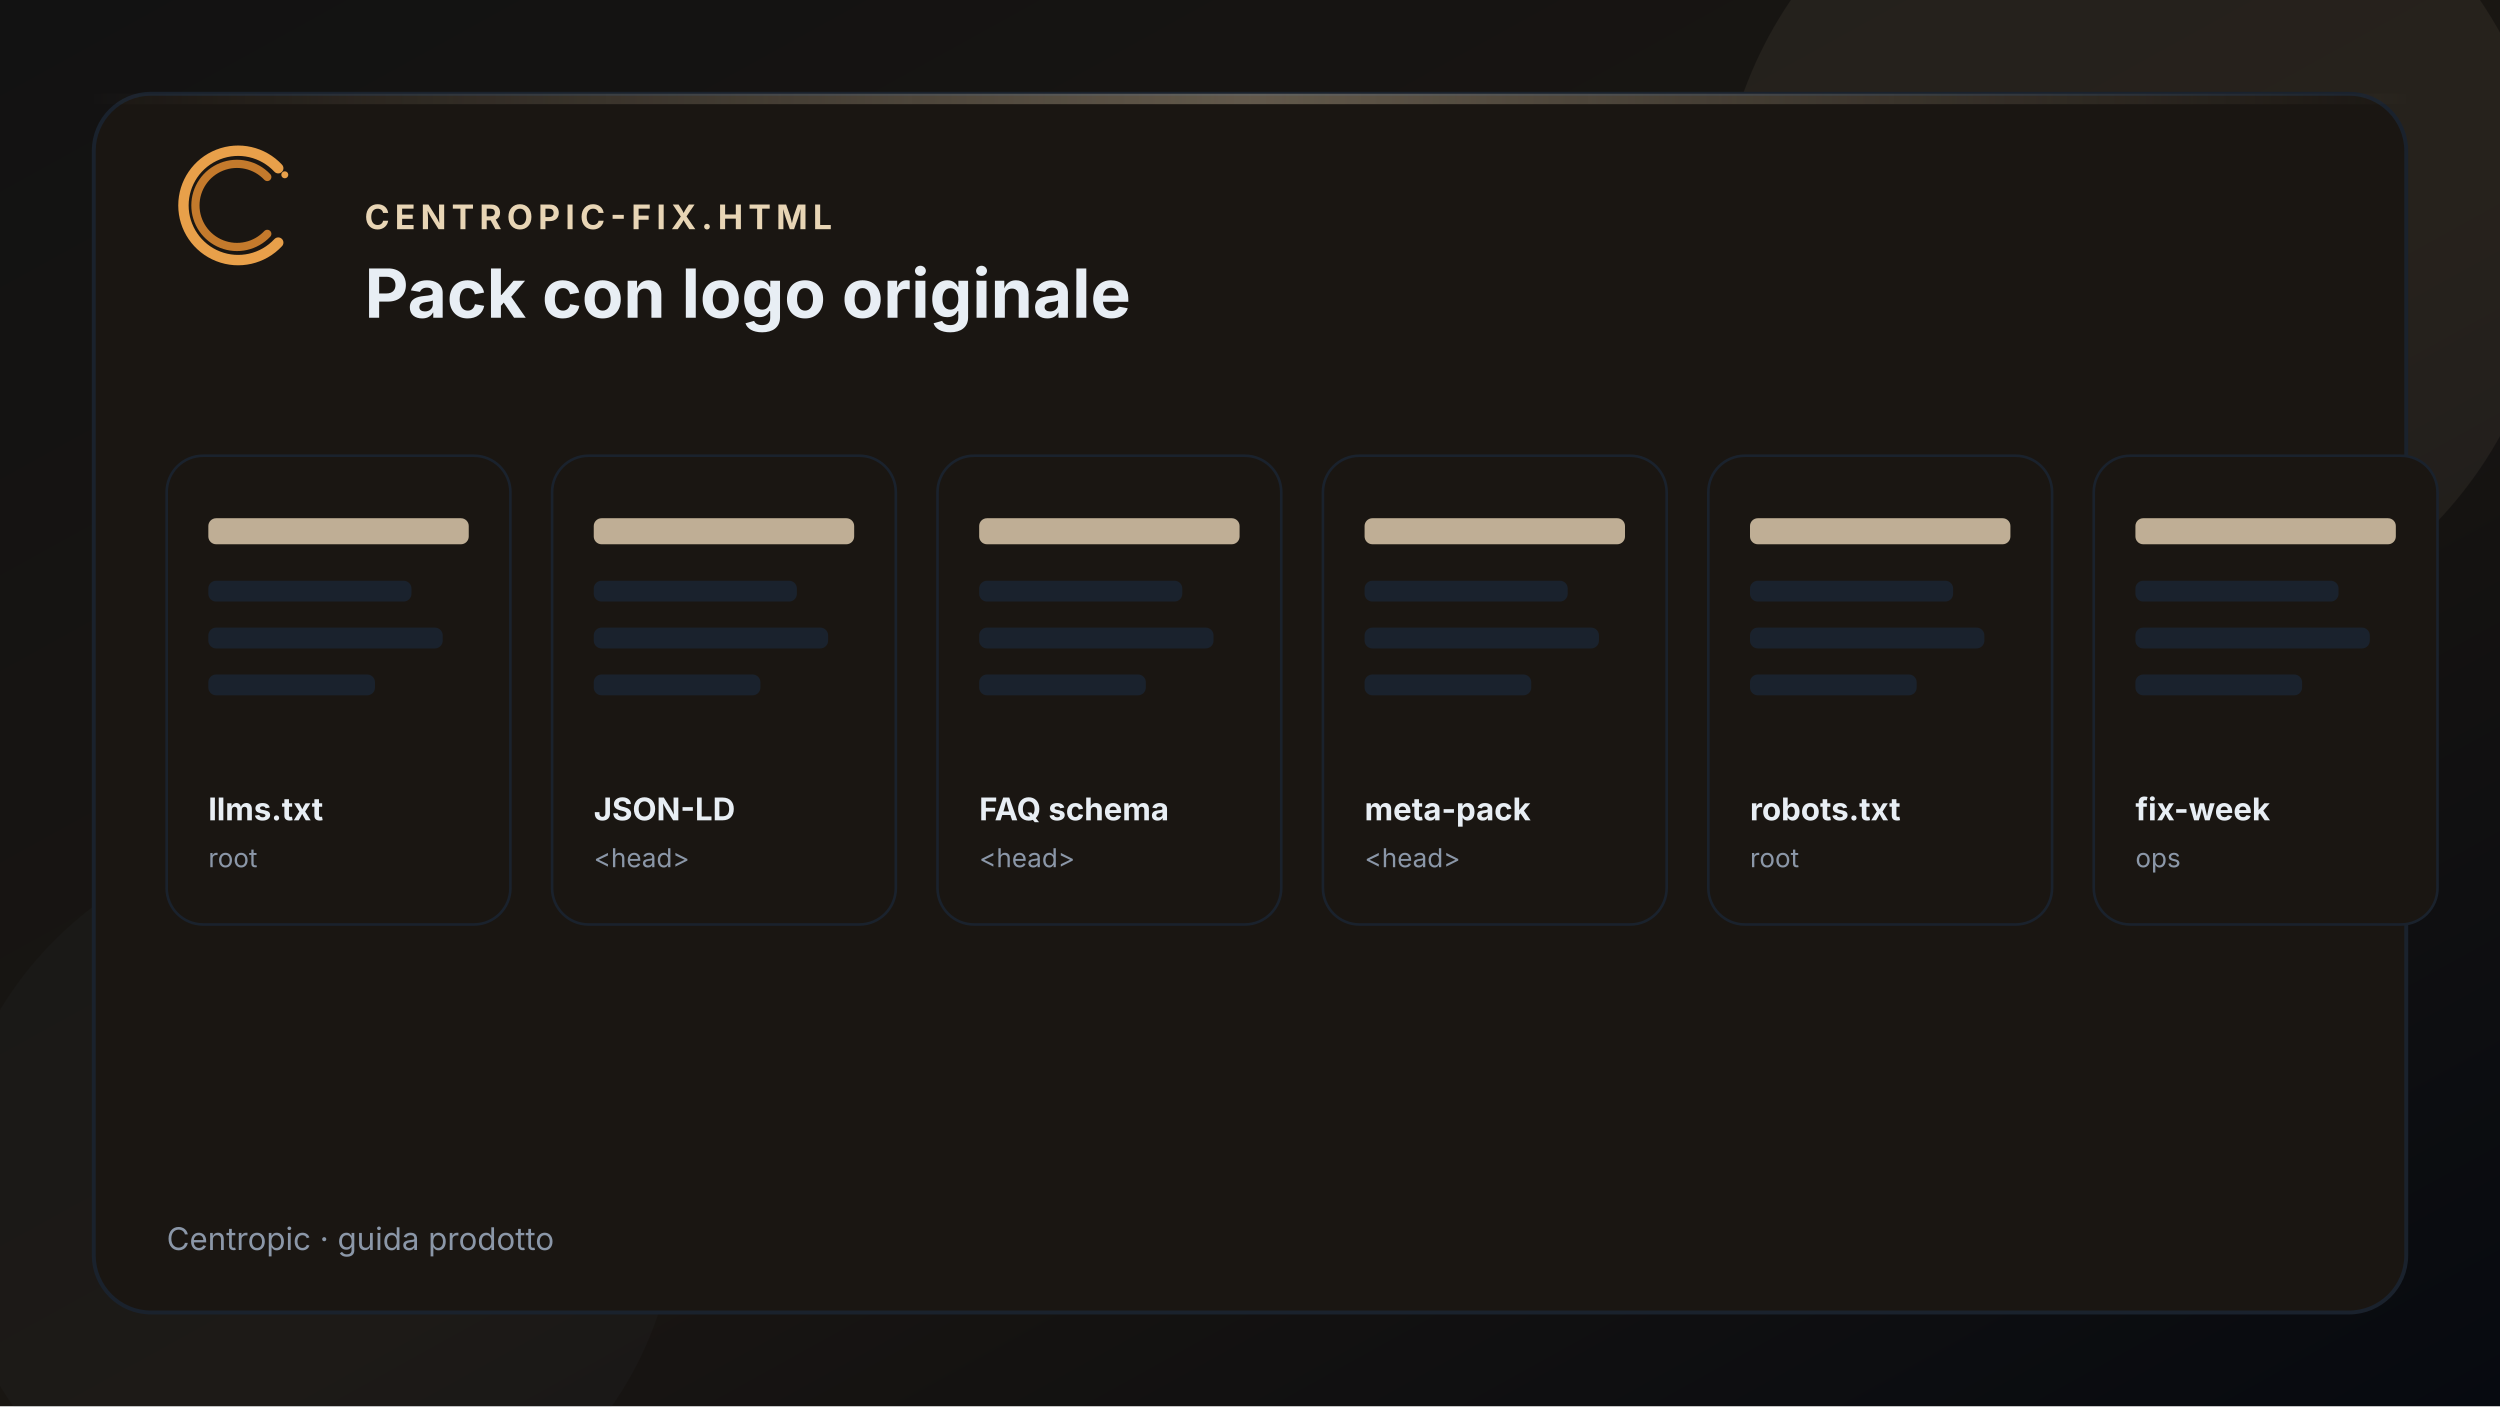
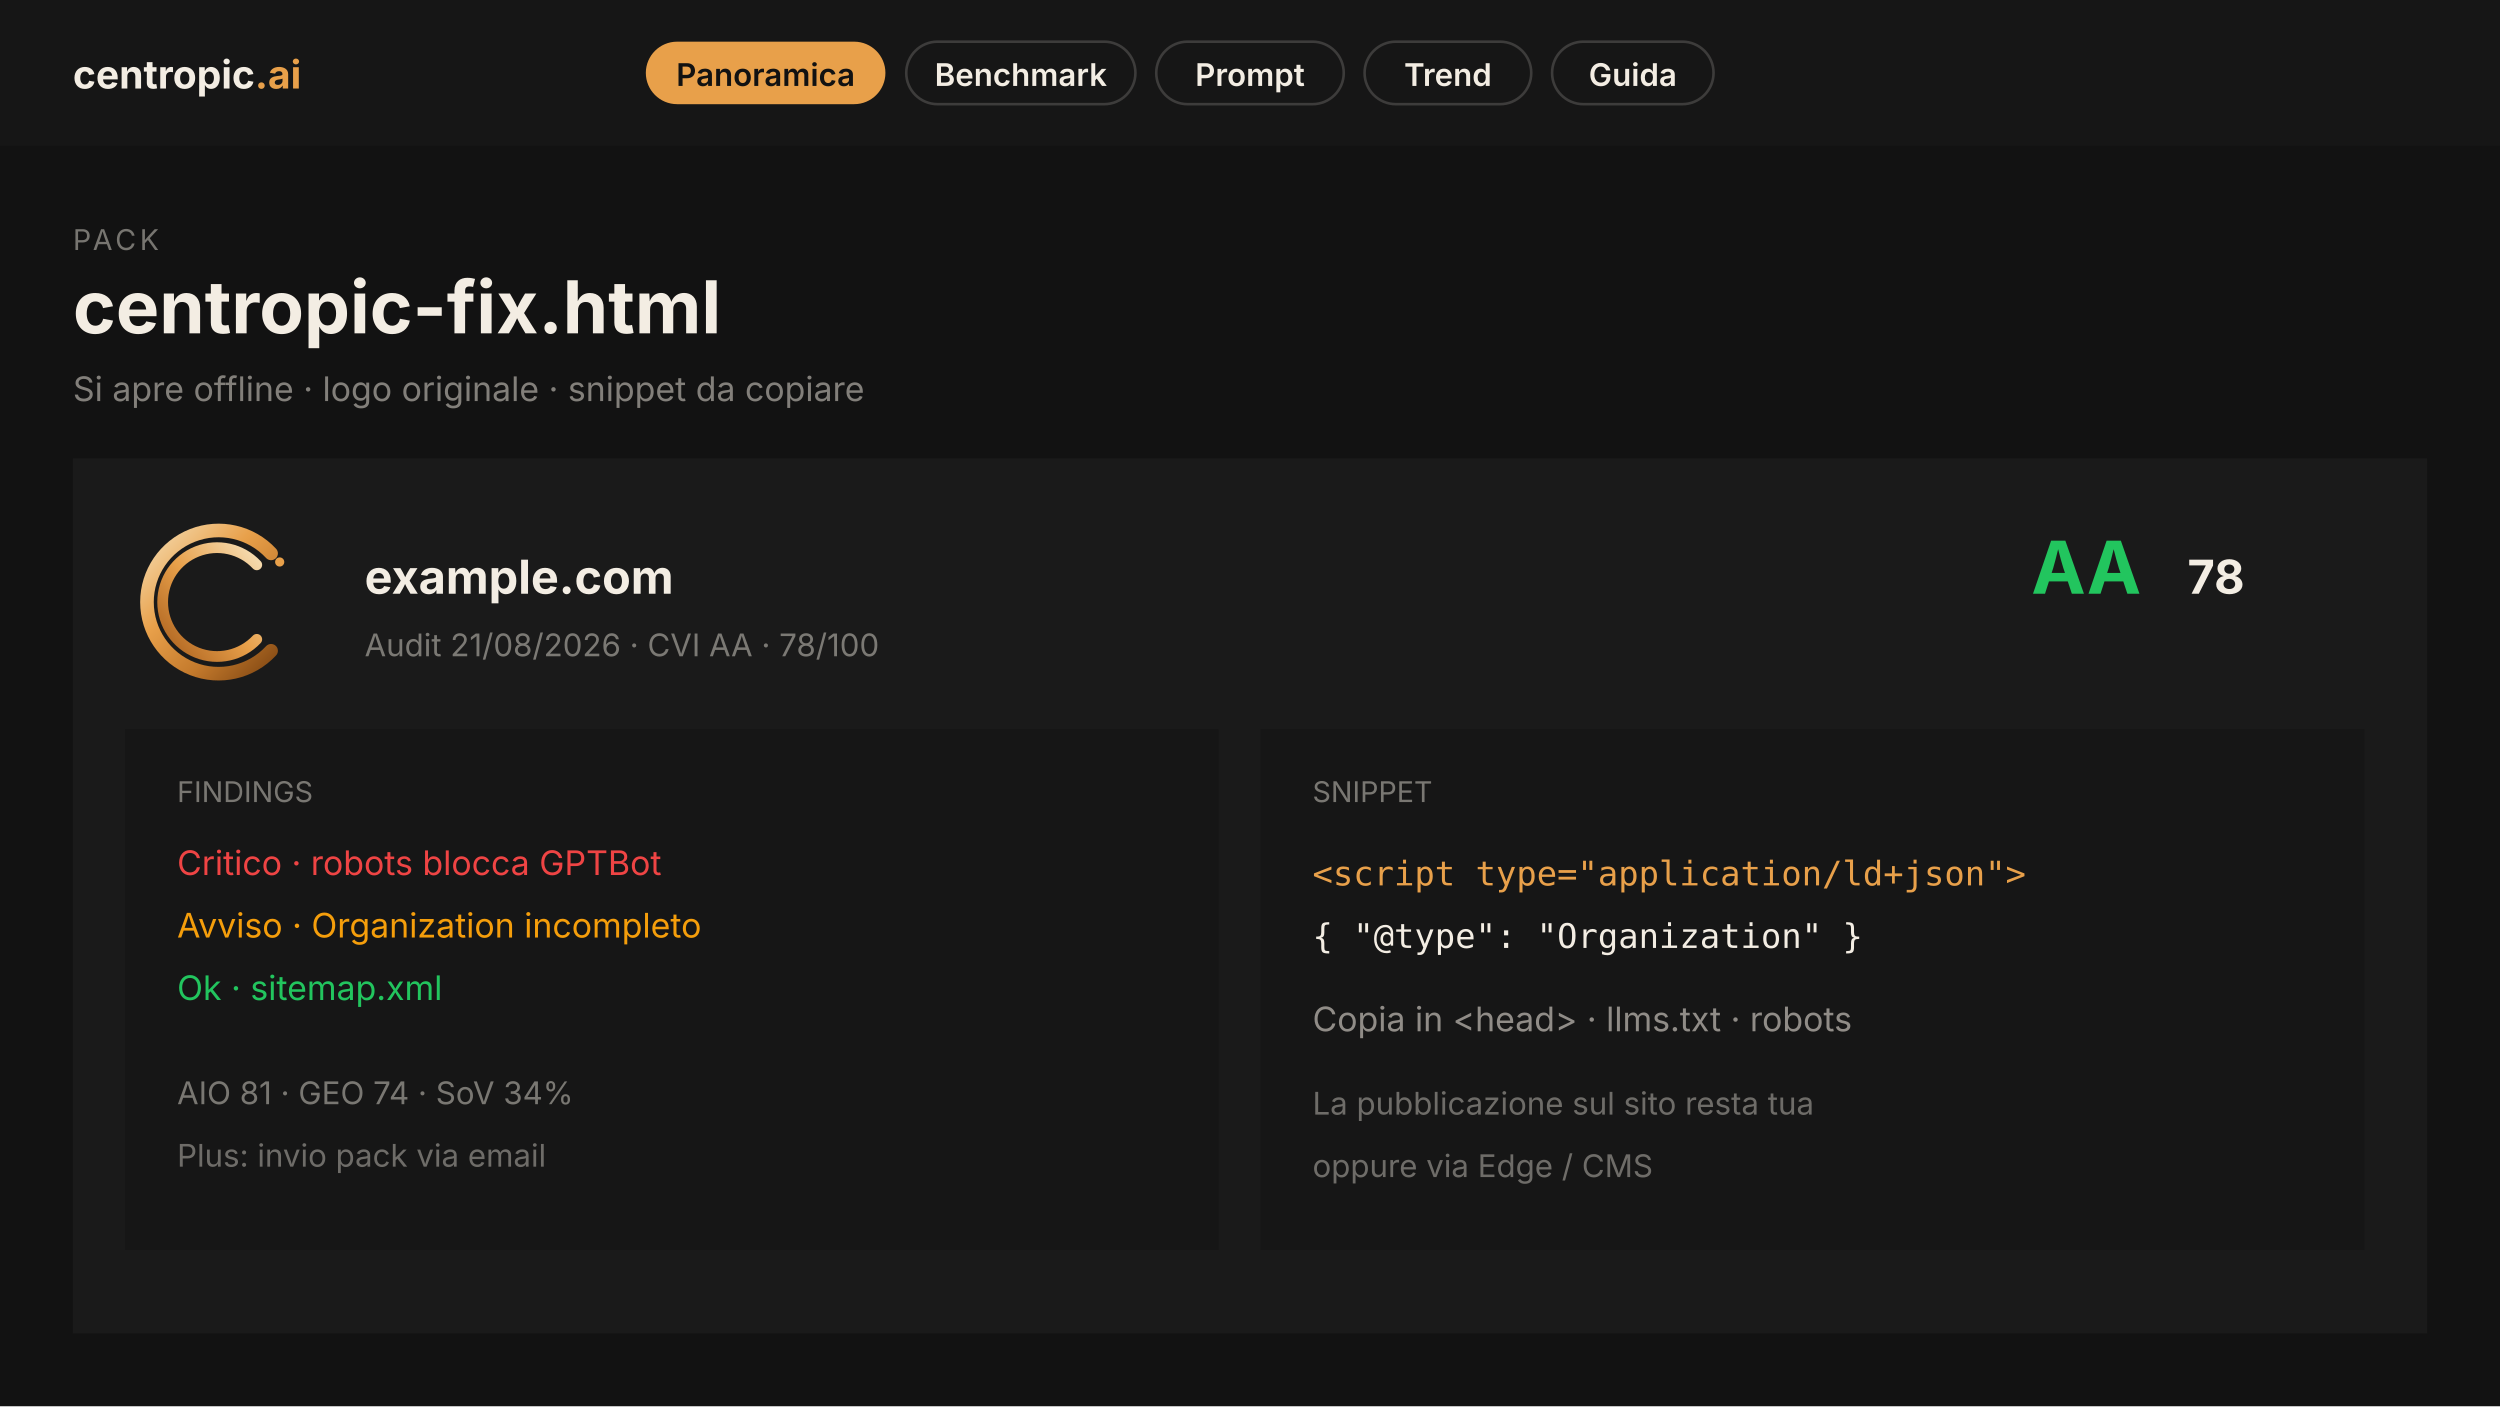
- <svg xmlns="http://www.w3.org/2000/svg" width="960" height="540" viewBox="0 0 960 540" role="img" aria-labelledby="t d">
+ <svg xmlns="http://www.w3.org/2000/svg" viewBox="0 0 960 540" role="img" aria-label="Pack centropic-fix.html">
  <defs>
-     <linearGradient id="bg" x1="0" y1="0" x2="1" y2="1">
-       <stop offset="0%" stop-color="#121212" />
-       <stop offset="55%" stop-color="#1A1612" />
-       <stop offset="100%" stop-color="#070A10" />
+     <linearGradient id="gPackC1" x1="8%" y1="0%" x2="92%" y2="100%">
+       <stop offset="0%" stop-color="#F4D7A8" />
+       <stop offset="38%" stop-color="#E8A04A" />
+       <stop offset="72%" stop-color="#C47A2C" />
+       <stop offset="100%" stop-color="#8A4E16" />
    </linearGradient>
-     <linearGradient id="glow" x1="0" y1="0" x2="1" y2="0">
-       <stop offset="0%" stop-color="#E8D5B5" stop-opacity="0" />
-       <stop offset="50%" stop-color="#E8D5B5" stop-opacity=".35" />
-       <stop offset="100%" stop-color="#E8D5B5" stop-opacity="0" />
+     <linearGradient id="gPackC2" x1="0%" y1="100%" x2="100%" y2="0%">
+       <stop offset="0%" stop-color="#A85E1C" />
+       <stop offset="50%" stop-color="#E8A04A" />
+       <stop offset="100%" stop-color="#F6E0B8" />
    </linearGradient>
-     <filter id="soft" x="-20%" y="-20%" width="140%" height="140%">
-       <feGaussianBlur stdDeviation="12" result="b" />
-       <feMerge>
-         <feMergeNode in="b" />
-         <feMergeNode in="SourceGraphic" />
-       </feMerge>
-     </filter>
  </defs>
-   <rect width="960" height="540" fill="url(#bg)" />
-   <circle cx="820" cy="90" r="160" fill="#E8D5B5" opacity=".06" />
-   <circle cx="120" cy="460" r="140" fill="#5B6B7A" opacity=".05" />
-   <rect x="36" y="36" width="888" height="468" rx="22" fill="#1A1612" stroke="#1A222D" stroke-width="1.5" />
-   <rect x="36" y="36" width="888" height="4" fill="url(#glow)" />
-   <g transform="translate(64,52) scale(0.42)">
-     <path d="M102 30 A50 50 0 1 0 102 98" fill="none" stroke="#E8A04A" stroke-width="9.5" stroke-linecap="round" />
-     <path d="M92 38 A38 38 0 1 0 92 90" fill="none" stroke="#C47A2C" stroke-width="7.5" stroke-linecap="round" />
+   <rect width="960" height="540" fill="#121212" />
+   <rect width="960" height="56" fill="#161616" />
+   <text x="28" y="34" fill="#F3EDE3" font-family="Inter, system-ui, sans-serif" font-size="15" font-weight="650">centropic<tspan fill="#E8A04A">.ai</tspan>
+   </text>
+   <g font-family="Inter, system-ui, sans-serif" font-size="12" font-weight="600">
+     <rect x="248" y="16" width="92" height="24" rx="12" fill="#E8A04A" />
+     <text x="294" y="33" text-anchor="middle" fill="#121212">Panoramica</text>
+     <rect x="348" y="16" width="88" height="24" rx="12" fill="none" stroke="rgba(243,237,227,0.18)" />
+     <text x="392" y="33" text-anchor="middle" fill="#F3EDE3">Benchmark</text>
+     <rect x="444" y="16" width="72" height="24" rx="12" fill="none" stroke="rgba(243,237,227,0.18)" />
+     <text x="480" y="33" text-anchor="middle" fill="#F3EDE3">Prompt</text>
+     <rect x="524" y="16" width="64" height="24" rx="12" fill="none" stroke="rgba(243,237,227,0.18)" />
+     <text x="556" y="33" text-anchor="middle" fill="#F3EDE3">Trend</text>
+     <rect x="596" y="16" width="62" height="24" rx="12" fill="none" stroke="rgba(243,237,227,0.18)" />
+     <text x="627" y="33" text-anchor="middle" fill="#F3EDE3">Guida</text>
+   </g>
+   <text x="28" y="96" fill="rgba(243,237,227,0.45)" font-family="Inter, system-ui, sans-serif" font-size="11" letter-spacing="1.4">PACK</text>
+   <text x="28" y="128" fill="#F3EDE3" font-family="Inter, system-ui, sans-serif" font-size="28" font-weight="700">centropic-fix.html</text>
+   <text x="28" y="154" fill="rgba(243,237,227,0.5)" font-family="Inter, system-ui, sans-serif" font-size="13">Si apre offline · logo originale · snippet da copiare</text>
+   <rect x="28" y="176" width="904" height="336" fill="#1A1A1A" />
+   <g transform="translate(48,196) scale(0.55)">
+     <path d="M102 30 A50 50 0 1 0 102 98" fill="none" stroke="url(#gPackC1)" stroke-width="9.5" stroke-linecap="round" />
+     <path d="M92 38 A38 38 0 1 0 92 90" fill="none" stroke="url(#gPackC2)" stroke-width="7.5" stroke-linecap="round" />
    <circle cx="108" cy="36" r="3.2" fill="#E8A04A" />
  </g>
-   <text x="140" y="88" fill="#E8D5B5" font-family="'Inter', system-ui, sans-serif" font-size="13" font-weight="700" letter-spacing="2">CENTROPIC-FIX.HTML</text>
-   <text x="140" y="122" fill="#E8EEF4" font-family="'Inter', system-ui, sans-serif" font-size="26" font-weight="700">Pack con logo originale</text>
-   <g font-family="'Inter', system-ui, sans-serif">
-     <g transform="translate(64,175)">
-       <rect width="132" height="180" rx="14" fill="#1A1612" stroke="#1A222D" />
-       <rect x="16" y="24" width="100" height="10" rx="3" fill="#E8D5B5" opacity=".8" />
-       <rect x="16" y="48" width="78" height="8" rx="3" fill="#1A222D" />
-       <rect x="16" y="66" width="90" height="8" rx="3" fill="#1A222D" />
-       <rect x="16" y="84" width="64" height="8" rx="3" fill="#1A222D" />
-       <text x="16" y="140" fill="#E8EEF4" font-size="12" font-weight="700">llms.txt</text>
-       <text x="16" y="158" fill="#8B97A8" font-size="10">root</text>
-     </g>
-     <g transform="translate(212,175)">
-       <rect width="132" height="180" rx="14" fill="#1A1612" stroke="#1A222D" />
-       <rect x="16" y="24" width="100" height="10" rx="3" fill="#E8D5B5" opacity=".8" />
-       <rect x="16" y="48" width="78" height="8" rx="3" fill="#1A222D" />
-       <rect x="16" y="66" width="90" height="8" rx="3" fill="#1A222D" />
-       <rect x="16" y="84" width="64" height="8" rx="3" fill="#1A222D" />
-       <text x="16" y="140" fill="#E8EEF4" font-size="12" font-weight="700">JSON-LD</text>
-       <text x="16" y="158" fill="#8B97A8" font-size="10">&lt;head&gt;</text>
-     </g>
-     <g transform="translate(360,175)">
-       <rect width="132" height="180" rx="14" fill="#1A1612" stroke="#1A222D" />
-       <rect x="16" y="24" width="100" height="10" rx="3" fill="#E8D5B5" opacity=".8" />
-       <rect x="16" y="48" width="78" height="8" rx="3" fill="#1A222D" />
-       <rect x="16" y="66" width="90" height="8" rx="3" fill="#1A222D" />
-       <rect x="16" y="84" width="64" height="8" rx="3" fill="#1A222D" />
-       <text x="16" y="140" fill="#E8EEF4" font-size="12" font-weight="700">FAQ schema</text>
-       <text x="16" y="158" fill="#8B97A8" font-size="10">&lt;head&gt;</text>
-     </g>
-     <g transform="translate(508,175)">
-       <rect width="132" height="180" rx="14" fill="#1A1612" stroke="#1A222D" />
-       <rect x="16" y="24" width="100" height="10" rx="3" fill="#E8D5B5" opacity=".8" />
-       <rect x="16" y="48" width="78" height="8" rx="3" fill="#1A222D" />
-       <rect x="16" y="66" width="90" height="8" rx="3" fill="#1A222D" />
-       <rect x="16" y="84" width="64" height="8" rx="3" fill="#1A222D" />
-       <text x="16" y="140" fill="#E8EEF4" font-size="12" font-weight="700">meta-pack</text>
-       <text x="16" y="158" fill="#8B97A8" font-size="10">&lt;head&gt;</text>
-     </g>
-     <g transform="translate(656,175)">
-       <rect width="132" height="180" rx="14" fill="#1A1612" stroke="#1A222D" />
-       <rect x="16" y="24" width="100" height="10" rx="3" fill="#E8D5B5" opacity=".8" />
-       <rect x="16" y="48" width="78" height="8" rx="3" fill="#1A222D" />
-       <rect x="16" y="66" width="90" height="8" rx="3" fill="#1A222D" />
-       <rect x="16" y="84" width="64" height="8" rx="3" fill="#1A222D" />
-       <text x="16" y="140" fill="#E8EEF4" font-size="12" font-weight="700">robots.txt</text>
-       <text x="16" y="158" fill="#8B97A8" font-size="10">root</text>
-     </g>
-     <g transform="translate(804,175)">
-       <rect width="132" height="180" rx="14" fill="#1A1612" stroke="#1A222D" />
-       <rect x="16" y="24" width="100" height="10" rx="3" fill="#E8D5B5" opacity=".8" />
-       <rect x="16" y="48" width="78" height="8" rx="3" fill="#1A222D" />
-       <rect x="16" y="66" width="90" height="8" rx="3" fill="#1A222D" />
-       <rect x="16" y="84" width="64" height="8" rx="3" fill="#1A222D" />
-       <text x="16" y="140" fill="#E8EEF4" font-size="12" font-weight="700">fix-week</text>
-       <text x="16" y="158" fill="#8B97A8" font-size="10">ops</text>
-     </g>
+   <text x="140" y="228" fill="#F3EDE3" font-family="Inter, system-ui, sans-serif" font-size="18" font-weight="700">example.com</text>
+   <text x="140" y="252" fill="rgba(243,237,227,0.45)" font-family="Inter, system-ui, sans-serif" font-size="12">Audit 21/08/2026 · CVI AA · 78/100</text>
+   <text x="780" y="228" fill="#22C55E" font-family="Inter, system-ui, sans-serif" font-size="28" font-weight="720">AA</text>
+   <text x="840" y="228" fill="#F3EDE3" font-family="Inter, system-ui, sans-serif" font-size="18" font-weight="650">78</text>
+   <g font-family="Inter, system-ui, sans-serif">
+     <rect x="48" y="280" width="420" height="200" fill="#161616" />
+     <text x="68" y="308" fill="rgba(243,237,227,0.45)" font-size="11">FINDINGS</text>
+     <text x="68" y="336" fill="#EF4444" font-size="13">Critico · robots blocca GPTBot</text>
+     <text x="68" y="360" fill="#F59E0B" font-size="13">Avviso · Organization incompleto</text>
+     <text x="68" y="384" fill="#22C55E" font-size="13">Ok · sitemap.xml</text>
+     <text x="68" y="424" fill="rgba(243,237,227,0.45)" font-size="12">AIO 81 · GEO 74 · SoV 34%</text>
+     <text x="68" y="448" fill="rgba(243,237,227,0.4)" font-size="12">Plus: invio pack via email</text>
+     <rect x="484" y="280" width="424" height="200" fill="#161616" />
+     <text x="504" y="308" fill="rgba(243,237,227,0.45)" font-size="11">SNIPPET</text>
+     <text x="504" y="340" fill="#E8A04A" font-size="13" font-family="ui-monospace, monospace">&lt;script type="application/ld+json"&gt;</text>
+     <text x="504" y="364" fill="#F3EDE3" font-size="13" font-family="ui-monospace, monospace">{ "@type": "Organization" }</text>
+     <text x="504" y="396" fill="rgba(243,237,227,0.55)" font-size="13">Copia in &lt;head&gt; · llms.txt · robots</text>
+     <text x="504" y="428" fill="rgba(243,237,227,0.4)" font-size="12">La pubblicazione sul sito resta tua</text>
+     <text x="504" y="452" fill="rgba(243,237,227,0.4)" font-size="12">oppure via Edge / CMS</text>
  </g>
-   <text x="64" y="480" fill="#8B97A8" font-family="'Inter', system-ui, sans-serif" font-size="12">Centropic · guida prodotto</text>
</svg>
